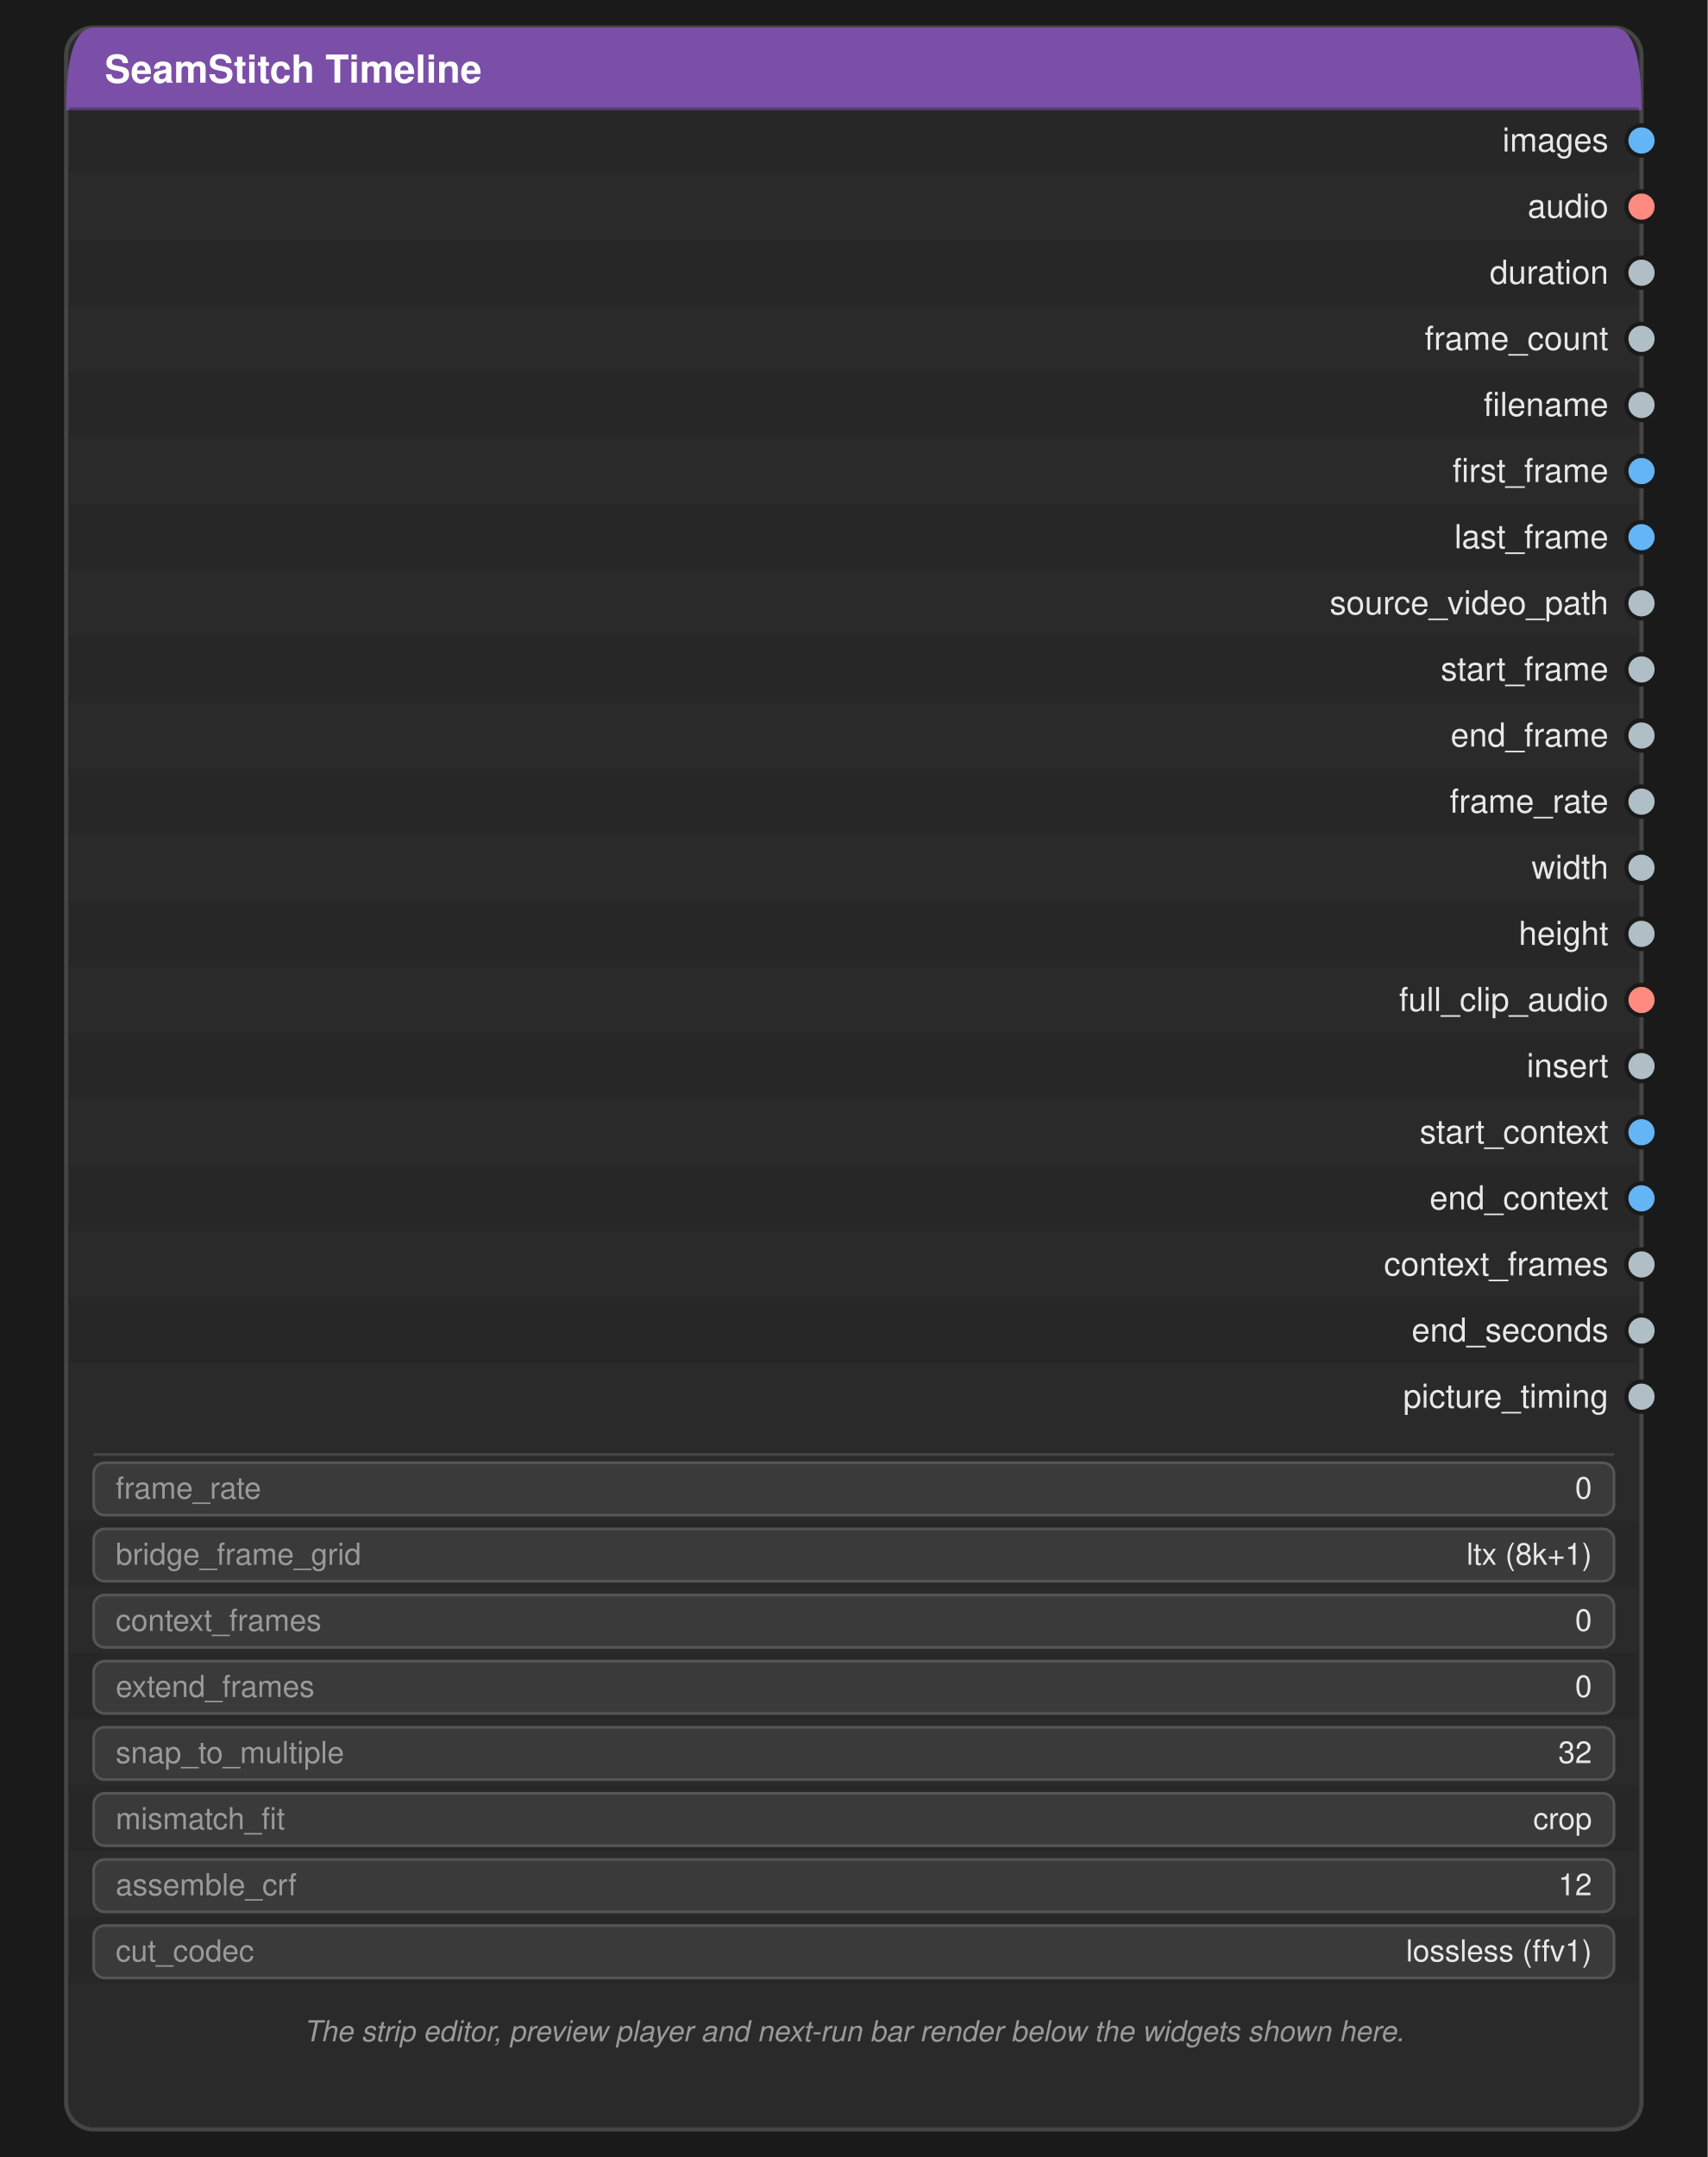
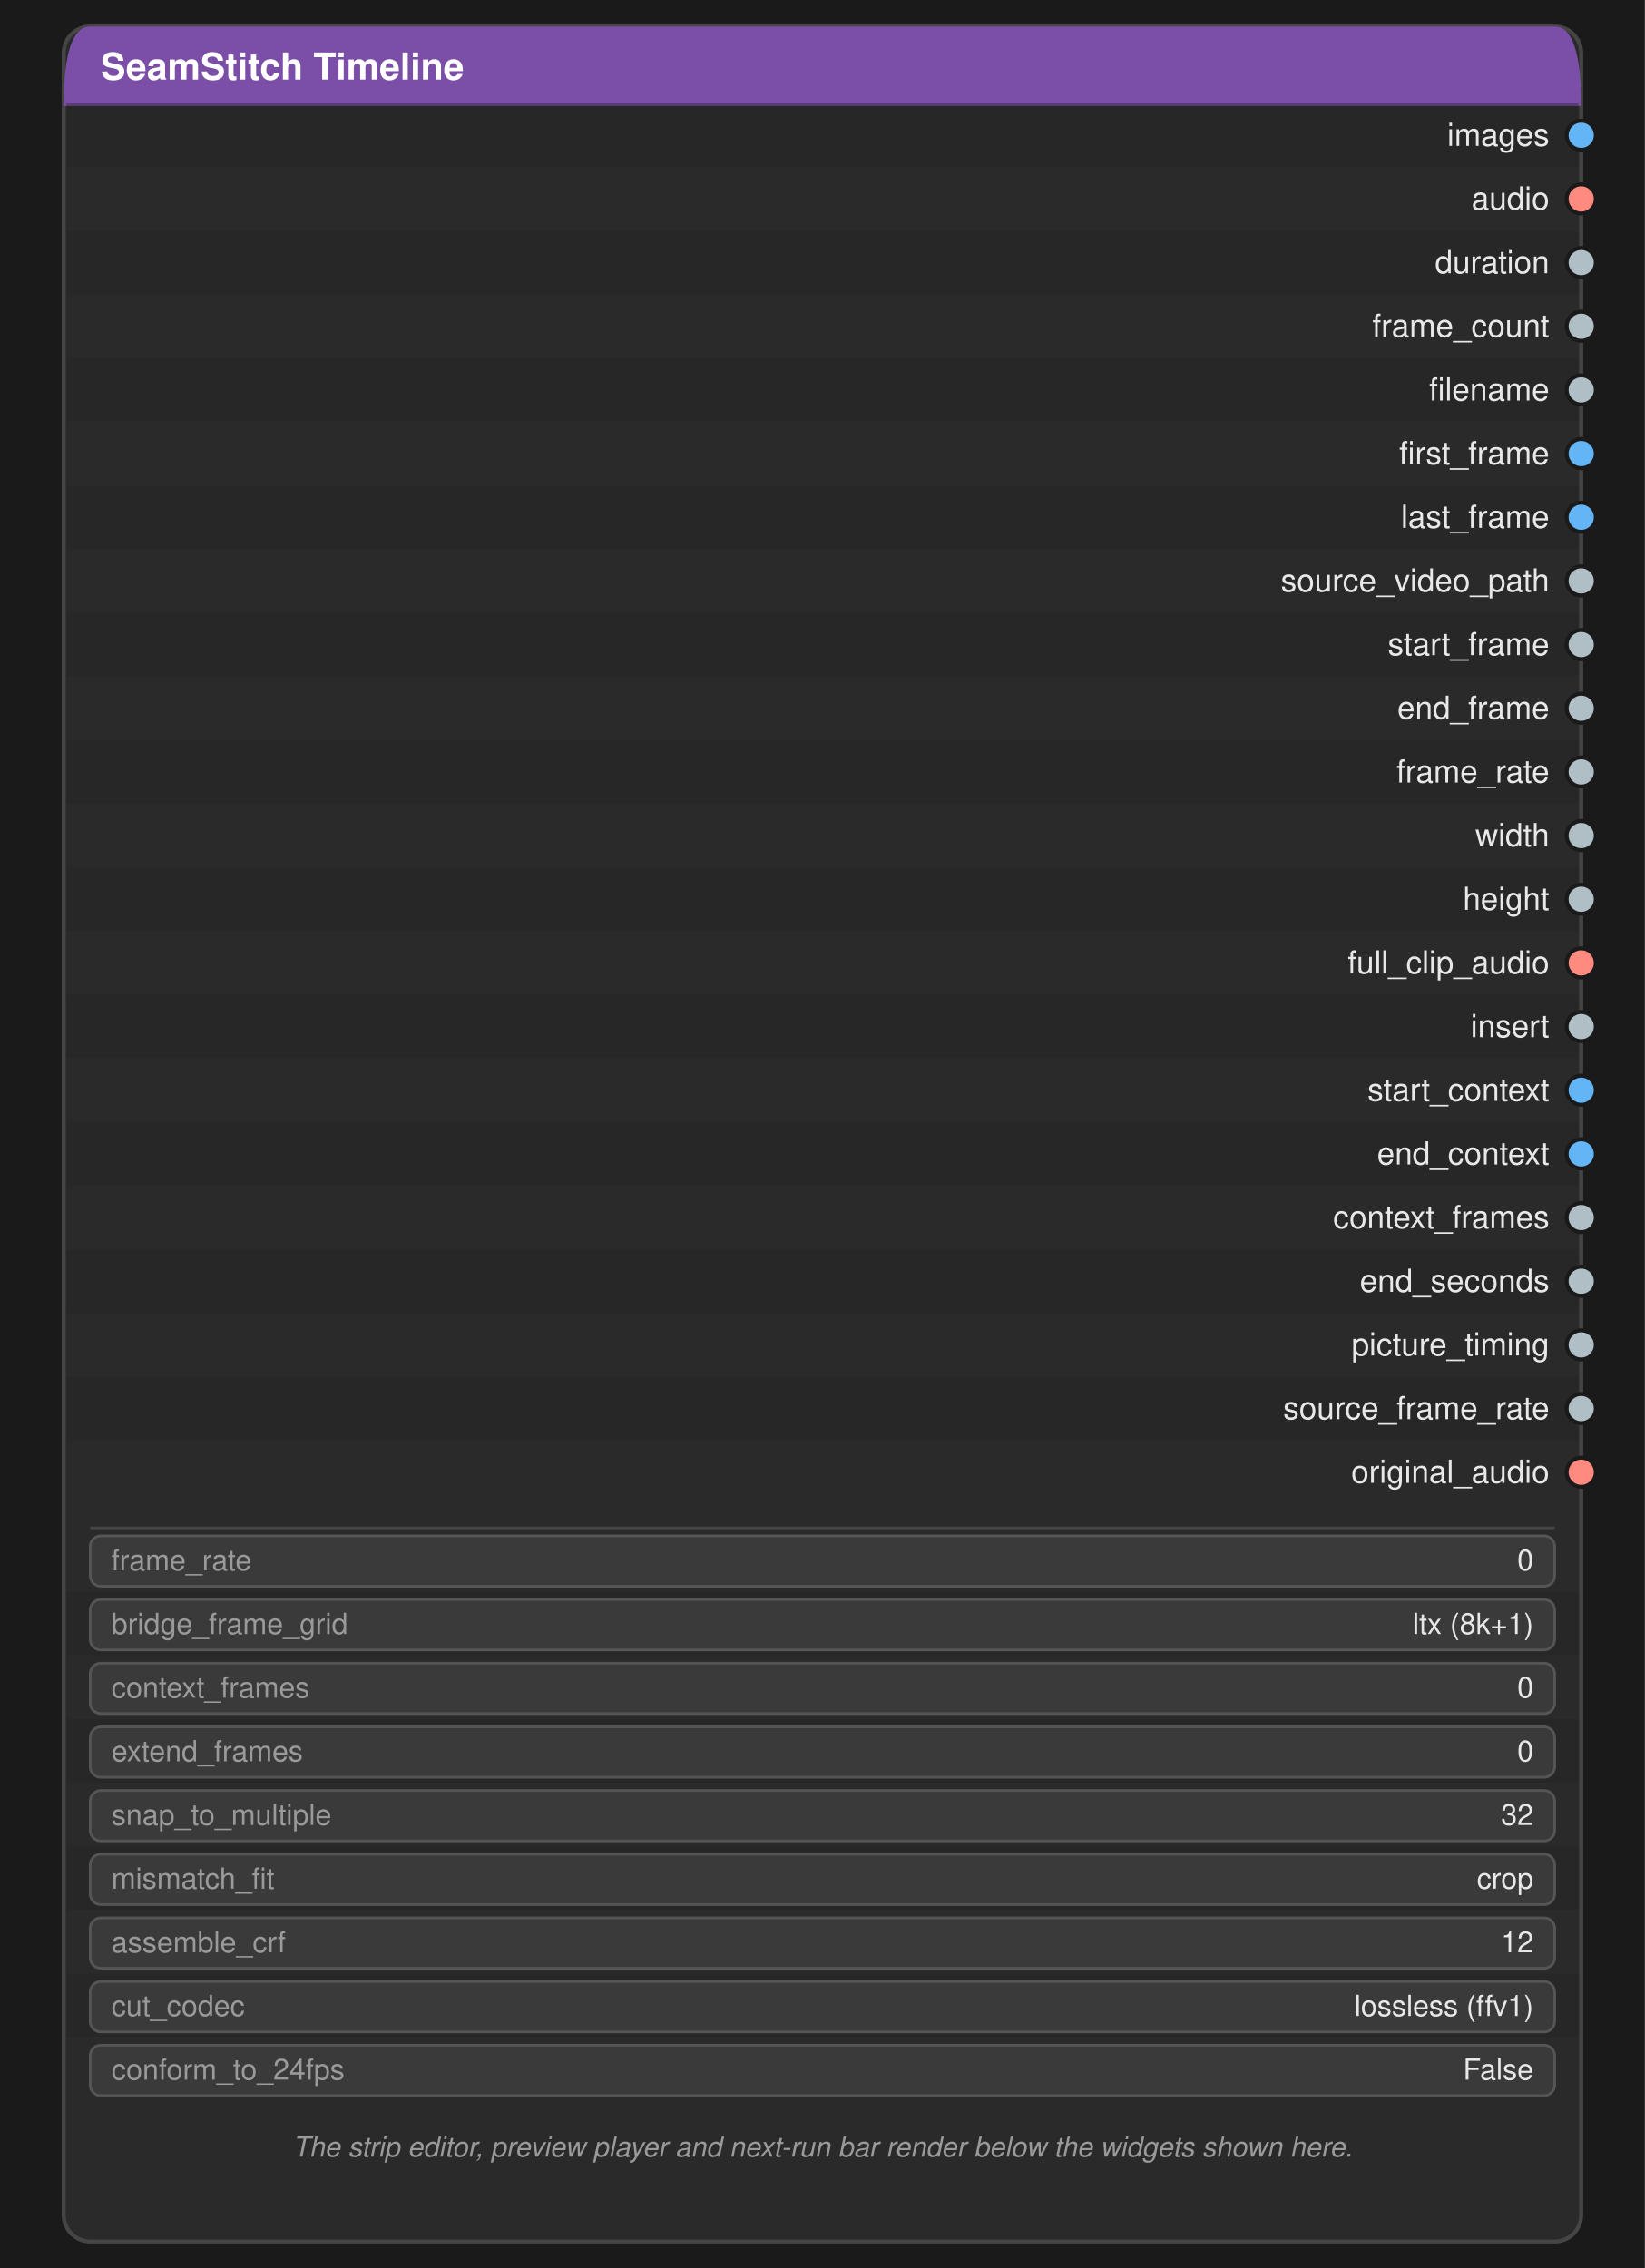
- <svg xmlns="http://www.w3.org/2000/svg" width="620" height="783" viewBox="0 0 620 783" font-family="Segoe UI, Helvetica, Arial, sans-serif">
-   <rect x="0" y="0" width="620" height="783" fill="#1a1a1a" />
-   <rect x="24" y="10" width="572" height="763" rx="10" fill="#2a2a2a" stroke="#454545" stroke-width="1.5" />
+ <svg xmlns="http://www.w3.org/2000/svg" width="620" height="855" viewBox="0 0 620 855" font-family="Segoe UI, Helvetica, Arial, sans-serif">
+   <rect x="0" y="0" width="620" height="855" fill="#1a1a1a" />
+   <rect x="24" y="10" width="572" height="835" rx="10" fill="#2a2a2a" stroke="#454545" stroke-width="1.5" />
  <path d="M 24 40 Q 24 10 34 10 L 586 10 Q 596 10 596 40 Z" fill="#7b4fa8" />
  <text x="38" y="30" fill="#ffffff" font-size="14" font-weight="600">SeamStitch Timeline</text>
  <rect x="25" y="39" width="570" height="24" fill="#242424" opacity="0.4" />
  <circle cx="596" cy="51.0" r="5.5" fill="#64b5f6" stroke="#1a1a1a" stroke-width="1.5" />
  <text x="584" y="55.0" fill="#e8e8e8" font-size="12" text-anchor="end">images</text>
  <circle cx="596" cy="75.0" r="5.5" fill="#ff8a80" stroke="#1a1a1a" stroke-width="1.5" />
  <text x="584" y="79.0" fill="#e8e8e8" font-size="12" text-anchor="end">audio</text>
  <rect x="25" y="87" width="570" height="24" fill="#242424" opacity="0.4" />
  <circle cx="596" cy="99.0" r="5.5" fill="#b0bec5" stroke="#1a1a1a" stroke-width="1.5" />
  <text x="584" y="103.0" fill="#e8e8e8" font-size="12" text-anchor="end">duration</text>
  <circle cx="596" cy="123.0" r="5.5" fill="#b0bec5" stroke="#1a1a1a" stroke-width="1.5" />
  <text x="584" y="127.0" fill="#e8e8e8" font-size="12" text-anchor="end">frame_count</text>
  <rect x="25" y="135" width="570" height="24" fill="#242424" opacity="0.4" />
  <circle cx="596" cy="147.0" r="5.5" fill="#b0bec5" stroke="#1a1a1a" stroke-width="1.5" />
  <text x="584" y="151.0" fill="#e8e8e8" font-size="12" text-anchor="end">filename</text>
  <circle cx="596" cy="171.0" r="5.5" fill="#64b5f6" stroke="#1a1a1a" stroke-width="1.5" />
  <text x="584" y="175.0" fill="#e8e8e8" font-size="12" text-anchor="end">first_frame</text>
  <rect x="25" y="183" width="570" height="24" fill="#242424" opacity="0.4" />
  <circle cx="596" cy="195.0" r="5.5" fill="#64b5f6" stroke="#1a1a1a" stroke-width="1.5" />
  <text x="584" y="199.0" fill="#e8e8e8" font-size="12" text-anchor="end">last_frame</text>
  <circle cx="596" cy="219.0" r="5.5" fill="#b0bec5" stroke="#1a1a1a" stroke-width="1.5" />
  <text x="584" y="223.0" fill="#e8e8e8" font-size="12" text-anchor="end">source_video_path</text>
  <rect x="25" y="231" width="570" height="24" fill="#242424" opacity="0.4" />
  <circle cx="596" cy="243.0" r="5.5" fill="#b0bec5" stroke="#1a1a1a" stroke-width="1.5" />
  <text x="584" y="247.0" fill="#e8e8e8" font-size="12" text-anchor="end">start_frame</text>
  <circle cx="596" cy="267.0" r="5.5" fill="#b0bec5" stroke="#1a1a1a" stroke-width="1.5" />
  <text x="584" y="271.0" fill="#e8e8e8" font-size="12" text-anchor="end">end_frame</text>
  <rect x="25" y="279" width="570" height="24" fill="#242424" opacity="0.4" />
  <circle cx="596" cy="291.0" r="5.5" fill="#b0bec5" stroke="#1a1a1a" stroke-width="1.5" />
  <text x="584" y="295.0" fill="#e8e8e8" font-size="12" text-anchor="end">frame_rate</text>
  <circle cx="596" cy="315.0" r="5.5" fill="#b0bec5" stroke="#1a1a1a" stroke-width="1.5" />
  <text x="584" y="319.0" fill="#e8e8e8" font-size="12" text-anchor="end">width</text>
  <rect x="25" y="327" width="570" height="24" fill="#242424" opacity="0.4" />
  <circle cx="596" cy="339.0" r="5.5" fill="#b0bec5" stroke="#1a1a1a" stroke-width="1.5" />
  <text x="584" y="343.0" fill="#e8e8e8" font-size="12" text-anchor="end">height</text>
  <circle cx="596" cy="363.0" r="5.5" fill="#ff8a80" stroke="#1a1a1a" stroke-width="1.5" />
  <text x="584" y="367.0" fill="#e8e8e8" font-size="12" text-anchor="end">full_clip_audio</text>
  <rect x="25" y="375" width="570" height="24" fill="#242424" opacity="0.4" />
  <circle cx="596" cy="387.0" r="5.5" fill="#b0bec5" stroke="#1a1a1a" stroke-width="1.5" />
  <text x="584" y="391.0" fill="#e8e8e8" font-size="12" text-anchor="end">insert</text>
  <circle cx="596" cy="411.0" r="5.5" fill="#64b5f6" stroke="#1a1a1a" stroke-width="1.5" />
  <text x="584" y="415.0" fill="#e8e8e8" font-size="12" text-anchor="end">start_context</text>
  <rect x="25" y="423" width="570" height="24" fill="#242424" opacity="0.4" />
  <circle cx="596" cy="435.0" r="5.5" fill="#64b5f6" stroke="#1a1a1a" stroke-width="1.5" />
  <text x="584" y="439.0" fill="#e8e8e8" font-size="12" text-anchor="end">end_context</text>
  <circle cx="596" cy="459.0" r="5.5" fill="#b0bec5" stroke="#1a1a1a" stroke-width="1.5" />
  <text x="584" y="463.0" fill="#e8e8e8" font-size="12" text-anchor="end">context_frames</text>
  <rect x="25" y="471" width="570" height="24" fill="#242424" opacity="0.4" />
  <circle cx="596" cy="483.0" r="5.5" fill="#b0bec5" stroke="#1a1a1a" stroke-width="1.5" />
  <text x="584" y="487.0" fill="#e8e8e8" font-size="12" text-anchor="end">end_seconds</text>
  <circle cx="596" cy="507.0" r="5.5" fill="#b0bec5" stroke="#1a1a1a" stroke-width="1.5" />
  <text x="584" y="511.0" fill="#e8e8e8" font-size="12" text-anchor="end">picture_timing</text>
-   <line x1="34" y1="528" x2="586" y2="528" stroke="#454545" stroke-width="1" />
-   <rect x="34" y="531" width="552" height="19" rx="4" fill="#3a3a3a" stroke="#555" stroke-width="1" />
-   <text x="42" y="544" fill="#9a9a9a" font-size="11">frame_rate</text>
-   <text x="578" y="544" fill="#e8e8e8" font-size="11" text-anchor="end">0</text>
-   <rect x="25" y="552" width="570" height="24" fill="#242424" opacity="0.4" />
-   <rect x="34" y="555" width="552" height="19" rx="4" fill="#3a3a3a" stroke="#555" stroke-width="1" />
-   <text x="42" y="568" fill="#9a9a9a" font-size="11">bridge_frame_grid</text>
-   <text x="578" y="568" fill="#e8e8e8" font-size="11" text-anchor="end">ltx (8k+1)</text>
+   <rect x="25" y="519" width="570" height="24" fill="#242424" opacity="0.4" />
+   <circle cx="596" cy="531.0" r="5.5" fill="#b0bec5" stroke="#1a1a1a" stroke-width="1.5" />
+   <text x="584" y="535.0" fill="#e8e8e8" font-size="12" text-anchor="end">source_frame_rate</text>
+   <circle cx="596" cy="555.0" r="5.5" fill="#ff8a80" stroke="#1a1a1a" stroke-width="1.5" />
+   <text x="584" y="559.0" fill="#e8e8e8" font-size="12" text-anchor="end">original_audio</text>
+   <line x1="34" y1="576" x2="586" y2="576" stroke="#454545" stroke-width="1" />
  <rect x="34" y="579" width="552" height="19" rx="4" fill="#3a3a3a" stroke="#555" stroke-width="1" />
-   <text x="42" y="592" fill="#9a9a9a" font-size="11">context_frames</text>
+   <text x="42" y="592" fill="#9a9a9a" font-size="11">frame_rate</text>
  <text x="578" y="592" fill="#e8e8e8" font-size="11" text-anchor="end">0</text>
  <rect x="25" y="600" width="570" height="24" fill="#242424" opacity="0.4" />
  <rect x="34" y="603" width="552" height="19" rx="4" fill="#3a3a3a" stroke="#555" stroke-width="1" />
-   <text x="42" y="616" fill="#9a9a9a" font-size="11">extend_frames</text>
-   <text x="578" y="616" fill="#e8e8e8" font-size="11" text-anchor="end">0</text>
+   <text x="42" y="616" fill="#9a9a9a" font-size="11">bridge_frame_grid</text>
+   <text x="578" y="616" fill="#e8e8e8" font-size="11" text-anchor="end">ltx (8k+1)</text>
  <rect x="34" y="627" width="552" height="19" rx="4" fill="#3a3a3a" stroke="#555" stroke-width="1" />
-   <text x="42" y="640" fill="#9a9a9a" font-size="11">snap_to_multiple</text>
-   <text x="578" y="640" fill="#e8e8e8" font-size="11" text-anchor="end">32</text>
+   <text x="42" y="640" fill="#9a9a9a" font-size="11">context_frames</text>
+   <text x="578" y="640" fill="#e8e8e8" font-size="11" text-anchor="end">0</text>
  <rect x="25" y="648" width="570" height="24" fill="#242424" opacity="0.4" />
  <rect x="34" y="651" width="552" height="19" rx="4" fill="#3a3a3a" stroke="#555" stroke-width="1" />
-   <text x="42" y="664" fill="#9a9a9a" font-size="11">mismatch_fit</text>
-   <text x="578" y="664" fill="#e8e8e8" font-size="11" text-anchor="end">crop</text>
+   <text x="42" y="664" fill="#9a9a9a" font-size="11">extend_frames</text>
+   <text x="578" y="664" fill="#e8e8e8" font-size="11" text-anchor="end">0</text>
  <rect x="34" y="675" width="552" height="19" rx="4" fill="#3a3a3a" stroke="#555" stroke-width="1" />
-   <text x="42" y="688" fill="#9a9a9a" font-size="11">assemble_crf</text>
-   <text x="578" y="688" fill="#e8e8e8" font-size="11" text-anchor="end">12</text>
+   <text x="42" y="688" fill="#9a9a9a" font-size="11">snap_to_multiple</text>
+   <text x="578" y="688" fill="#e8e8e8" font-size="11" text-anchor="end">32</text>
  <rect x="25" y="696" width="570" height="24" fill="#242424" opacity="0.4" />
  <rect x="34" y="699" width="552" height="19" rx="4" fill="#3a3a3a" stroke="#555" stroke-width="1" />
-   <text x="42" y="712" fill="#9a9a9a" font-size="11">cut_codec</text>
-   <text x="578" y="712" fill="#e8e8e8" font-size="11" text-anchor="end">lossless (ffv1)</text>
-   <text x="310.0" y="741" fill="#9a9a9a" font-size="10.5" text-anchor="middle" font-style="italic">The strip editor, preview player and next-run bar render below the widgets shown here.</text>
+   <text x="42" y="712" fill="#9a9a9a" font-size="11">mismatch_fit</text>
+   <text x="578" y="712" fill="#e8e8e8" font-size="11" text-anchor="end">crop</text>
+   <rect x="34" y="723" width="552" height="19" rx="4" fill="#3a3a3a" stroke="#555" stroke-width="1" />
+   <text x="42" y="736" fill="#9a9a9a" font-size="11">assemble_crf</text>
+   <text x="578" y="736" fill="#e8e8e8" font-size="11" text-anchor="end">12</text>
+   <rect x="25" y="744" width="570" height="24" fill="#242424" opacity="0.4" />
+   <rect x="34" y="747" width="552" height="19" rx="4" fill="#3a3a3a" stroke="#555" stroke-width="1" />
+   <text x="42" y="760" fill="#9a9a9a" font-size="11">cut_codec</text>
+   <text x="578" y="760" fill="#e8e8e8" font-size="11" text-anchor="end">lossless (ffv1)</text>
+   <rect x="34" y="771" width="552" height="19" rx="4" fill="#3a3a3a" stroke="#555" stroke-width="1" />
+   <text x="42" y="784" fill="#9a9a9a" font-size="11">conform_to_24fps</text>
+   <text x="578" y="784" fill="#e8e8e8" font-size="11" text-anchor="end">False</text>
+   <text x="310.0" y="813" fill="#9a9a9a" font-size="10.5" text-anchor="middle" font-style="italic">The strip editor, preview player and next-run bar render below the widgets shown here.</text>
</svg>
